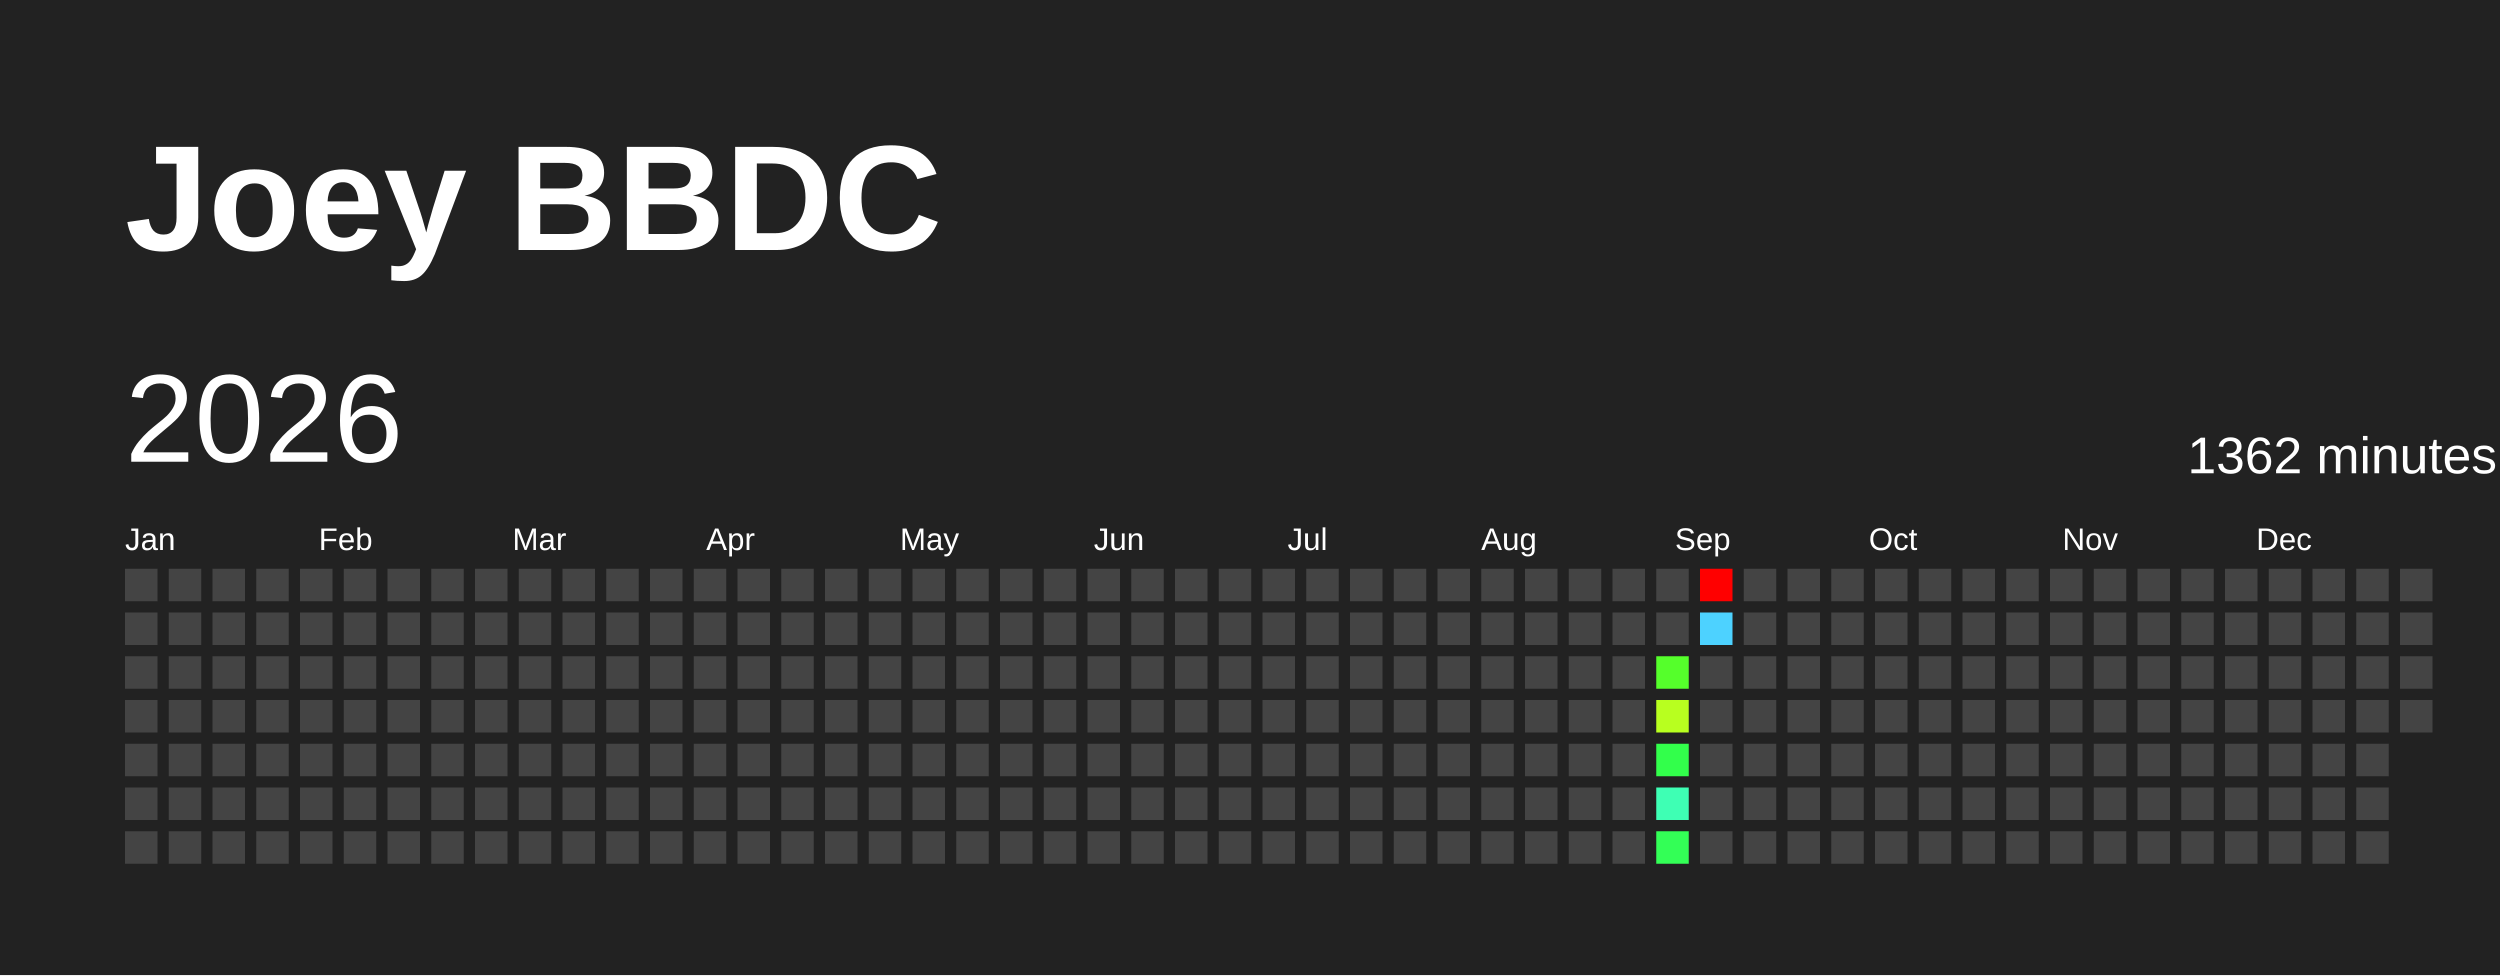
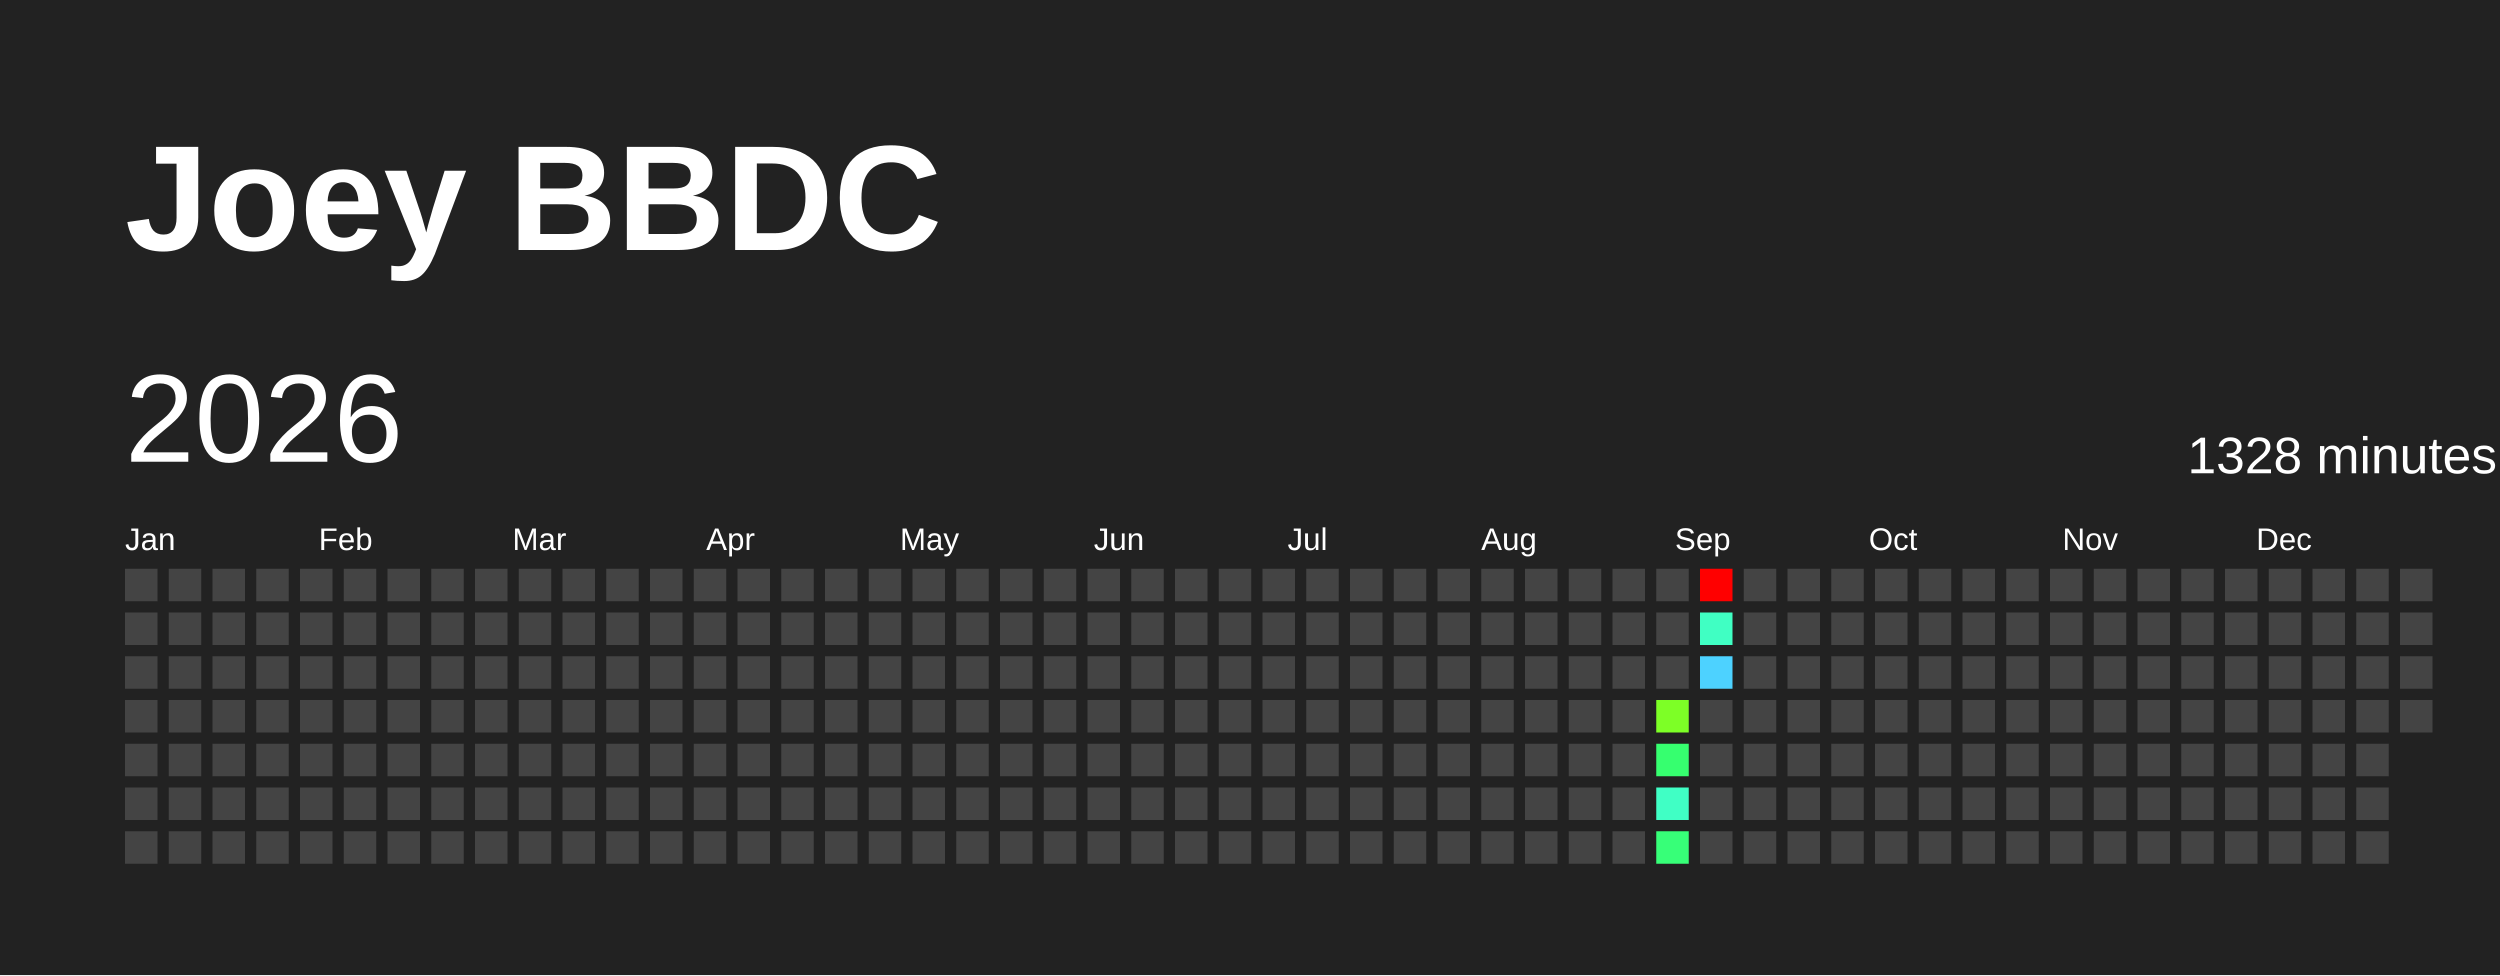
<svg xmlns="http://www.w3.org/2000/svg" baseProfile="full" height="78mm" version="1.1" viewBox="0,0,200,78" width="200mm">
  <defs />
  <rect fill="#222222" height="78" width="200" x="0" y="0" />
  <text fill="#FFFFFF" style="font-size:12px; font-family:Arial; font-weight:bold;" x="10" y="20">Joey BBDC</text>
  <text dominant-baseline="hanging" fill="#FFFFFF" style="font-size:10.0px; font-family:Arial;" x="10" y="30">2026</text>
-   <text dominant-baseline="hanging" fill="#FFFFFF" style="font-size:4.125px; font-family:Arial;" x="175" y="35">1362 minutes</text>
+   <text dominant-baseline="hanging" fill="#FFFFFF" style="font-size:4.125px; font-family:Arial;" x="175" y="35">1328 minutes</text>
  <text fill="#FFFFFF" style="font-size:2.5px; font-family:Arial" x="10.0" y="44">Jan</text>
  <text fill="#FFFFFF" style="font-size:2.5px; font-family:Arial" x="25.5" y="44">Feb</text>
  <text fill="#FFFFFF" style="font-size:2.5px; font-family:Arial" x="41.0" y="44">Mar</text>
  <text fill="#FFFFFF" style="font-size:2.5px; font-family:Arial" x="56.5" y="44">Apr</text>
  <text fill="#FFFFFF" style="font-size:2.5px; font-family:Arial" x="72.0" y="44">May</text>
  <text fill="#FFFFFF" style="font-size:2.5px; font-family:Arial" x="87.5" y="44">Jun</text>
  <text fill="#FFFFFF" style="font-size:2.5px; font-family:Arial" x="103.0" y="44">Jul</text>
  <text fill="#FFFFFF" style="font-size:2.5px; font-family:Arial" x="118.5" y="44">Aug</text>
  <text fill="#FFFFFF" style="font-size:2.5px; font-family:Arial" x="134.0" y="44">Sep</text>
  <text fill="#FFFFFF" style="font-size:2.5px; font-family:Arial" x="149.5" y="44">Oct</text>
  <text fill="#FFFFFF" style="font-size:2.5px; font-family:Arial" x="165.0" y="44">Nov</text>
  <text fill="#FFFFFF" style="font-size:2.5px; font-family:Arial" x="180.5" y="44">Dec</text>
  <rect fill="#444444" height="2.6" width="2.6" x="10.0" y="45.5" />
  <rect fill="#444444" height="2.6" width="2.6" x="10.0" y="49.0" />
  <rect fill="#444444" height="2.6" width="2.6" x="10.0" y="52.5" />
  <rect fill="#444444" height="2.6" width="2.6" x="10.0" y="56.0" />
  <rect fill="#444444" height="2.6" width="2.6" x="10.0" y="59.5" />
  <rect fill="#444444" height="2.6" width="2.6" x="10.0" y="63.0" />
  <rect fill="#444444" height="2.6" width="2.6" x="10.0" y="66.5" />
  <rect fill="#444444" height="2.6" width="2.6" x="13.5" y="45.5" />
  <rect fill="#444444" height="2.6" width="2.6" x="13.5" y="49.0" />
  <rect fill="#444444" height="2.6" width="2.6" x="13.5" y="52.5" />
  <rect fill="#444444" height="2.6" width="2.6" x="13.5" y="56.0" />
  <rect fill="#444444" height="2.6" width="2.6" x="13.5" y="59.5" />
  <rect fill="#444444" height="2.6" width="2.6" x="13.5" y="63.0" />
  <rect fill="#444444" height="2.6" width="2.6" x="13.5" y="66.5" />
  <rect fill="#444444" height="2.6" width="2.6" x="17.0" y="45.5" />
  <rect fill="#444444" height="2.6" width="2.6" x="17.0" y="49.0" />
  <rect fill="#444444" height="2.6" width="2.6" x="17.0" y="52.5" />
  <rect fill="#444444" height="2.6" width="2.6" x="17.0" y="56.0" />
  <rect fill="#444444" height="2.6" width="2.6" x="17.0" y="59.5" />
  <rect fill="#444444" height="2.6" width="2.6" x="17.0" y="63.0" />
  <rect fill="#444444" height="2.6" width="2.6" x="17.0" y="66.5" />
  <rect fill="#444444" height="2.6" width="2.6" x="20.5" y="45.5" />
  <rect fill="#444444" height="2.6" width="2.6" x="20.5" y="49.0" />
  <rect fill="#444444" height="2.6" width="2.6" x="20.5" y="52.5" />
  <rect fill="#444444" height="2.6" width="2.6" x="20.5" y="56.0" />
  <rect fill="#444444" height="2.6" width="2.6" x="20.5" y="59.5" />
  <rect fill="#444444" height="2.6" width="2.6" x="20.5" y="63.0" />
  <rect fill="#444444" height="2.6" width="2.6" x="20.5" y="66.5" />
  <rect fill="#444444" height="2.6" width="2.6" x="24.0" y="45.5" />
  <rect fill="#444444" height="2.6" width="2.6" x="24.0" y="49.0" />
  <rect fill="#444444" height="2.6" width="2.6" x="24.0" y="52.5" />
  <rect fill="#444444" height="2.6" width="2.6" x="24.0" y="56.0" />
  <rect fill="#444444" height="2.6" width="2.6" x="24.0" y="59.5" />
  <rect fill="#444444" height="2.6" width="2.6" x="24.0" y="63.0" />
  <rect fill="#444444" height="2.6" width="2.6" x="24.0" y="66.5" />
  <rect fill="#444444" height="2.6" width="2.6" x="27.5" y="45.5" />
  <rect fill="#444444" height="2.6" width="2.6" x="27.5" y="49.0" />
  <rect fill="#444444" height="2.6" width="2.6" x="27.5" y="52.5" />
  <rect fill="#444444" height="2.6" width="2.6" x="27.5" y="56.0" />
  <rect fill="#444444" height="2.6" width="2.6" x="27.5" y="59.5" />
  <rect fill="#444444" height="2.6" width="2.6" x="27.5" y="63.0" />
  <rect fill="#444444" height="2.6" width="2.6" x="27.5" y="66.5" />
  <rect fill="#444444" height="2.6" width="2.6" x="31.0" y="45.5" />
  <rect fill="#444444" height="2.6" width="2.6" x="31.0" y="49.0" />
  <rect fill="#444444" height="2.6" width="2.6" x="31.0" y="52.5" />
  <rect fill="#444444" height="2.6" width="2.6" x="31.0" y="56.0" />
  <rect fill="#444444" height="2.6" width="2.6" x="31.0" y="59.5" />
  <rect fill="#444444" height="2.6" width="2.6" x="31.0" y="63.0" />
  <rect fill="#444444" height="2.6" width="2.6" x="31.0" y="66.5" />
  <rect fill="#444444" height="2.6" width="2.6" x="34.5" y="45.5" />
  <rect fill="#444444" height="2.6" width="2.6" x="34.5" y="49.0" />
  <rect fill="#444444" height="2.6" width="2.6" x="34.5" y="52.5" />
  <rect fill="#444444" height="2.6" width="2.6" x="34.5" y="56.0" />
  <rect fill="#444444" height="2.6" width="2.6" x="34.5" y="59.5" />
  <rect fill="#444444" height="2.6" width="2.6" x="34.5" y="63.0" />
  <rect fill="#444444" height="2.6" width="2.6" x="34.5" y="66.5" />
  <rect fill="#444444" height="2.6" width="2.6" x="38.0" y="45.5" />
  <rect fill="#444444" height="2.6" width="2.6" x="38.0" y="49.0" />
  <rect fill="#444444" height="2.6" width="2.6" x="38.0" y="52.5" />
  <rect fill="#444444" height="2.6" width="2.6" x="38.0" y="56.0" />
  <rect fill="#444444" height="2.6" width="2.6" x="38.0" y="59.5" />
  <rect fill="#444444" height="2.6" width="2.6" x="38.0" y="63.0" />
  <rect fill="#444444" height="2.6" width="2.6" x="38.0" y="66.5" />
  <rect fill="#444444" height="2.6" width="2.6" x="41.5" y="45.5" />
  <rect fill="#444444" height="2.6" width="2.6" x="41.5" y="49.0" />
  <rect fill="#444444" height="2.6" width="2.6" x="41.5" y="52.5" />
  <rect fill="#444444" height="2.6" width="2.6" x="41.5" y="56.0" />
  <rect fill="#444444" height="2.6" width="2.6" x="41.5" y="59.5" />
  <rect fill="#444444" height="2.6" width="2.6" x="41.5" y="63.0" />
  <rect fill="#444444" height="2.6" width="2.6" x="41.5" y="66.5" />
  <rect fill="#444444" height="2.6" width="2.6" x="45.0" y="45.5" />
  <rect fill="#444444" height="2.6" width="2.6" x="45.0" y="49.0" />
  <rect fill="#444444" height="2.6" width="2.6" x="45.0" y="52.5" />
  <rect fill="#444444" height="2.6" width="2.6" x="45.0" y="56.0" />
  <rect fill="#444444" height="2.6" width="2.6" x="45.0" y="59.5" />
  <rect fill="#444444" height="2.6" width="2.6" x="45.0" y="63.0" />
  <rect fill="#444444" height="2.6" width="2.6" x="45.0" y="66.5" />
  <rect fill="#444444" height="2.6" width="2.6" x="48.5" y="45.5" />
  <rect fill="#444444" height="2.6" width="2.6" x="48.5" y="49.0" />
  <rect fill="#444444" height="2.6" width="2.6" x="48.5" y="52.5" />
  <rect fill="#444444" height="2.6" width="2.6" x="48.5" y="56.0" />
  <rect fill="#444444" height="2.6" width="2.6" x="48.5" y="59.5" />
  <rect fill="#444444" height="2.6" width="2.6" x="48.5" y="63.0" />
  <rect fill="#444444" height="2.6" width="2.6" x="48.5" y="66.5" />
  <rect fill="#444444" height="2.6" width="2.6" x="52.0" y="45.5" />
  <rect fill="#444444" height="2.6" width="2.6" x="52.0" y="49.0" />
  <rect fill="#444444" height="2.6" width="2.6" x="52.0" y="52.5" />
  <rect fill="#444444" height="2.6" width="2.6" x="52.0" y="56.0" />
  <rect fill="#444444" height="2.6" width="2.6" x="52.0" y="59.5" />
  <rect fill="#444444" height="2.6" width="2.6" x="52.0" y="63.0" />
  <rect fill="#444444" height="2.6" width="2.6" x="52.0" y="66.5" />
  <rect fill="#444444" height="2.6" width="2.6" x="55.5" y="45.5" />
  <rect fill="#444444" height="2.6" width="2.6" x="55.5" y="49.0" />
  <rect fill="#444444" height="2.6" width="2.6" x="55.5" y="52.5" />
  <rect fill="#444444" height="2.6" width="2.6" x="55.5" y="56.0" />
  <rect fill="#444444" height="2.6" width="2.6" x="55.5" y="59.5" />
  <rect fill="#444444" height="2.6" width="2.6" x="55.5" y="63.0" />
  <rect fill="#444444" height="2.6" width="2.6" x="55.5" y="66.5" />
  <rect fill="#444444" height="2.6" width="2.6" x="59.0" y="45.5" />
  <rect fill="#444444" height="2.6" width="2.6" x="59.0" y="49.0" />
  <rect fill="#444444" height="2.6" width="2.6" x="59.0" y="52.5" />
  <rect fill="#444444" height="2.6" width="2.6" x="59.0" y="56.0" />
  <rect fill="#444444" height="2.6" width="2.6" x="59.0" y="59.5" />
  <rect fill="#444444" height="2.6" width="2.6" x="59.0" y="63.0" />
  <rect fill="#444444" height="2.6" width="2.6" x="59.0" y="66.5" />
  <rect fill="#444444" height="2.6" width="2.6" x="62.5" y="45.5" />
  <rect fill="#444444" height="2.6" width="2.6" x="62.5" y="49.0" />
  <rect fill="#444444" height="2.6" width="2.6" x="62.5" y="52.5" />
  <rect fill="#444444" height="2.6" width="2.6" x="62.5" y="56.0" />
  <rect fill="#444444" height="2.6" width="2.6" x="62.5" y="59.5" />
  <rect fill="#444444" height="2.6" width="2.6" x="62.5" y="63.0" />
  <rect fill="#444444" height="2.6" width="2.6" x="62.5" y="66.5" />
  <rect fill="#444444" height="2.6" width="2.6" x="66.0" y="45.5" />
  <rect fill="#444444" height="2.6" width="2.6" x="66.0" y="49.0" />
  <rect fill="#444444" height="2.6" width="2.6" x="66.0" y="52.5" />
  <rect fill="#444444" height="2.6" width="2.6" x="66.0" y="56.0" />
  <rect fill="#444444" height="2.6" width="2.6" x="66.0" y="59.5" />
  <rect fill="#444444" height="2.6" width="2.6" x="66.0" y="63.0" />
  <rect fill="#444444" height="2.6" width="2.6" x="66.0" y="66.5" />
  <rect fill="#444444" height="2.6" width="2.6" x="69.5" y="45.5" />
  <rect fill="#444444" height="2.6" width="2.6" x="69.5" y="49.0" />
  <rect fill="#444444" height="2.6" width="2.6" x="69.5" y="52.5" />
  <rect fill="#444444" height="2.6" width="2.6" x="69.5" y="56.0" />
  <rect fill="#444444" height="2.6" width="2.6" x="69.5" y="59.5" />
  <rect fill="#444444" height="2.6" width="2.6" x="69.5" y="63.0" />
  <rect fill="#444444" height="2.6" width="2.6" x="69.5" y="66.5" />
  <rect fill="#444444" height="2.6" width="2.6" x="73.0" y="45.5" />
  <rect fill="#444444" height="2.6" width="2.6" x="73.0" y="49.0" />
  <rect fill="#444444" height="2.6" width="2.6" x="73.0" y="52.5" />
  <rect fill="#444444" height="2.6" width="2.6" x="73.0" y="56.0" />
  <rect fill="#444444" height="2.6" width="2.6" x="73.0" y="59.5" />
  <rect fill="#444444" height="2.6" width="2.6" x="73.0" y="63.0" />
  <rect fill="#444444" height="2.6" width="2.6" x="73.0" y="66.5" />
  <rect fill="#444444" height="2.6" width="2.6" x="76.5" y="45.5" />
  <rect fill="#444444" height="2.6" width="2.6" x="76.5" y="49.0" />
  <rect fill="#444444" height="2.6" width="2.6" x="76.5" y="52.5" />
  <rect fill="#444444" height="2.6" width="2.6" x="76.5" y="56.0" />
  <rect fill="#444444" height="2.6" width="2.6" x="76.5" y="59.5" />
  <rect fill="#444444" height="2.6" width="2.6" x="76.5" y="63.0" />
  <rect fill="#444444" height="2.6" width="2.6" x="76.5" y="66.5" />
  <rect fill="#444444" height="2.6" width="2.6" x="80.0" y="45.5" />
  <rect fill="#444444" height="2.6" width="2.6" x="80.0" y="49.0" />
  <rect fill="#444444" height="2.6" width="2.6" x="80.0" y="52.5" />
  <rect fill="#444444" height="2.6" width="2.6" x="80.0" y="56.0" />
  <rect fill="#444444" height="2.6" width="2.6" x="80.0" y="59.5" />
  <rect fill="#444444" height="2.6" width="2.6" x="80.0" y="63.0" />
  <rect fill="#444444" height="2.6" width="2.6" x="80.0" y="66.5" />
  <rect fill="#444444" height="2.6" width="2.6" x="83.5" y="45.5" />
  <rect fill="#444444" height="2.6" width="2.6" x="83.5" y="49.0" />
  <rect fill="#444444" height="2.6" width="2.6" x="83.5" y="52.5" />
  <rect fill="#444444" height="2.6" width="2.6" x="83.5" y="56.0" />
  <rect fill="#444444" height="2.6" width="2.6" x="83.5" y="59.5" />
  <rect fill="#444444" height="2.6" width="2.6" x="83.5" y="63.0" />
  <rect fill="#444444" height="2.6" width="2.6" x="83.5" y="66.5" />
  <rect fill="#444444" height="2.6" width="2.6" x="87.0" y="45.5" />
  <rect fill="#444444" height="2.6" width="2.6" x="87.0" y="49.0" />
  <rect fill="#444444" height="2.6" width="2.6" x="87.0" y="52.5" />
  <rect fill="#444444" height="2.6" width="2.6" x="87.0" y="56.0" />
  <rect fill="#444444" height="2.6" width="2.6" x="87.0" y="59.5" />
  <rect fill="#444444" height="2.6" width="2.6" x="87.0" y="63.0" />
  <rect fill="#444444" height="2.6" width="2.6" x="87.0" y="66.5" />
  <rect fill="#444444" height="2.6" width="2.6" x="90.5" y="45.5" />
  <rect fill="#444444" height="2.6" width="2.6" x="90.5" y="49.0" />
  <rect fill="#444444" height="2.6" width="2.6" x="90.5" y="52.5" />
  <rect fill="#444444" height="2.6" width="2.6" x="90.5" y="56.0" />
  <rect fill="#444444" height="2.6" width="2.6" x="90.5" y="59.5" />
  <rect fill="#444444" height="2.6" width="2.6" x="90.5" y="63.0" />
  <rect fill="#444444" height="2.6" width="2.6" x="90.5" y="66.5" />
  <rect fill="#444444" height="2.6" width="2.6" x="94.0" y="45.5" />
  <rect fill="#444444" height="2.6" width="2.6" x="94.0" y="49.0" />
  <rect fill="#444444" height="2.6" width="2.6" x="94.0" y="52.5" />
  <rect fill="#444444" height="2.6" width="2.6" x="94.0" y="56.0" />
  <rect fill="#444444" height="2.6" width="2.6" x="94.0" y="59.5" />
  <rect fill="#444444" height="2.6" width="2.6" x="94.0" y="63.0" />
  <rect fill="#444444" height="2.6" width="2.6" x="94.0" y="66.5" />
  <rect fill="#444444" height="2.6" width="2.6" x="97.5" y="45.5" />
  <rect fill="#444444" height="2.6" width="2.6" x="97.5" y="49.0" />
  <rect fill="#444444" height="2.6" width="2.6" x="97.5" y="52.5" />
  <rect fill="#444444" height="2.6" width="2.6" x="97.5" y="56.0" />
  <rect fill="#444444" height="2.6" width="2.6" x="97.5" y="59.5" />
  <rect fill="#444444" height="2.6" width="2.6" x="97.5" y="63.0" />
  <rect fill="#444444" height="2.6" width="2.6" x="97.5" y="66.5" />
  <rect fill="#444444" height="2.6" width="2.6" x="101.0" y="45.5" />
  <rect fill="#444444" height="2.6" width="2.6" x="101.0" y="49.0" />
  <rect fill="#444444" height="2.6" width="2.6" x="101.0" y="52.5" />
  <rect fill="#444444" height="2.6" width="2.6" x="101.0" y="56.0" />
  <rect fill="#444444" height="2.6" width="2.6" x="101.0" y="59.5" />
  <rect fill="#444444" height="2.6" width="2.6" x="101.0" y="63.0" />
  <rect fill="#444444" height="2.6" width="2.6" x="101.0" y="66.5" />
  <rect fill="#444444" height="2.6" width="2.6" x="104.5" y="45.5" />
  <rect fill="#444444" height="2.6" width="2.6" x="104.5" y="49.0" />
  <rect fill="#444444" height="2.6" width="2.6" x="104.5" y="52.5" />
  <rect fill="#444444" height="2.6" width="2.6" x="104.5" y="56.0" />
  <rect fill="#444444" height="2.6" width="2.6" x="104.5" y="59.5" />
  <rect fill="#444444" height="2.6" width="2.6" x="104.5" y="63.0" />
  <rect fill="#444444" height="2.6" width="2.6" x="104.5" y="66.5" />
  <rect fill="#444444" height="2.6" width="2.6" x="108.0" y="45.5" />
  <rect fill="#444444" height="2.6" width="2.6" x="108.0" y="49.0" />
  <rect fill="#444444" height="2.6" width="2.6" x="108.0" y="52.5" />
  <rect fill="#444444" height="2.6" width="2.6" x="108.0" y="56.0" />
  <rect fill="#444444" height="2.6" width="2.6" x="108.0" y="59.5" />
  <rect fill="#444444" height="2.6" width="2.6" x="108.0" y="63.0" />
  <rect fill="#444444" height="2.6" width="2.6" x="108.0" y="66.5" />
  <rect fill="#444444" height="2.6" width="2.6" x="111.5" y="45.5" />
  <rect fill="#444444" height="2.6" width="2.6" x="111.5" y="49.0" />
  <rect fill="#444444" height="2.6" width="2.6" x="111.5" y="52.5" />
  <rect fill="#444444" height="2.6" width="2.6" x="111.5" y="56.0" />
  <rect fill="#444444" height="2.6" width="2.6" x="111.5" y="59.5" />
  <rect fill="#444444" height="2.6" width="2.6" x="111.5" y="63.0" />
  <rect fill="#444444" height="2.6" width="2.6" x="111.5" y="66.5" />
  <rect fill="#444444" height="2.6" width="2.6" x="115.0" y="45.5" />
  <rect fill="#444444" height="2.6" width="2.6" x="115.0" y="49.0" />
  <rect fill="#444444" height="2.6" width="2.6" x="115.0" y="52.5" />
  <rect fill="#444444" height="2.6" width="2.6" x="115.0" y="56.0" />
  <rect fill="#444444" height="2.6" width="2.6" x="115.0" y="59.5" />
  <rect fill="#444444" height="2.6" width="2.6" x="115.0" y="63.0" />
  <rect fill="#444444" height="2.6" width="2.6" x="115.0" y="66.5" />
  <rect fill="#444444" height="2.6" width="2.6" x="118.5" y="45.5" />
  <rect fill="#444444" height="2.6" width="2.6" x="118.5" y="49.0" />
  <rect fill="#444444" height="2.6" width="2.6" x="118.5" y="52.5" />
  <rect fill="#444444" height="2.6" width="2.6" x="118.5" y="56.0" />
  <rect fill="#444444" height="2.6" width="2.6" x="118.5" y="59.5" />
  <rect fill="#444444" height="2.6" width="2.6" x="118.5" y="63.0" />
  <rect fill="#444444" height="2.6" width="2.6" x="118.5" y="66.5" />
  <rect fill="#444444" height="2.6" width="2.6" x="122.0" y="45.5" />
  <rect fill="#444444" height="2.6" width="2.6" x="122.0" y="49.0" />
  <rect fill="#444444" height="2.6" width="2.6" x="122.0" y="52.5" />
  <rect fill="#444444" height="2.6" width="2.6" x="122.0" y="56.0" />
  <rect fill="#444444" height="2.6" width="2.6" x="122.0" y="59.5" />
  <rect fill="#444444" height="2.6" width="2.6" x="122.0" y="63.0" />
  <rect fill="#444444" height="2.6" width="2.6" x="122.0" y="66.5" />
  <rect fill="#444444" height="2.6" width="2.6" x="125.5" y="45.5" />
  <rect fill="#444444" height="2.6" width="2.6" x="125.5" y="49.0" />
  <rect fill="#444444" height="2.6" width="2.6" x="125.5" y="52.5" />
  <rect fill="#444444" height="2.6" width="2.6" x="125.5" y="56.0" />
  <rect fill="#444444" height="2.6" width="2.6" x="125.5" y="59.5" />
  <rect fill="#444444" height="2.6" width="2.6" x="125.5" y="63.0" />
  <rect fill="#444444" height="2.6" width="2.6" x="125.5" y="66.5" />
  <rect fill="#444444" height="2.6" width="2.6" x="129.0" y="45.5" />
  <rect fill="#444444" height="2.6" width="2.6" x="129.0" y="49.0" />
  <rect fill="#444444" height="2.6" width="2.6" x="129.0" y="52.5" />
  <rect fill="#444444" height="2.6" width="2.6" x="129.0" y="56.0" />
  <rect fill="#444444" height="2.6" width="2.6" x="129.0" y="59.5" />
  <rect fill="#444444" height="2.6" width="2.6" x="129.0" y="63.0" />
  <rect fill="#444444" height="2.6" width="2.6" x="129.0" y="66.5" />
  <rect fill="#444444" height="2.6" width="2.6" x="132.5" y="45.5" />
  <rect fill="#444444" height="2.6" width="2.6" x="132.5" y="49.0" />
-   <rect fill="#55ff2b" height="2.6" width="2.6" x="132.5" y="52.5" />
-   <rect fill="#b8ff1f" height="2.6" width="2.6" x="132.5" y="56.0" />
-   <rect fill="#32ff4b" height="2.6" width="2.6" x="132.5" y="59.5" />
-   <rect fill="#3effb4" height="2.6" width="2.6" x="132.5" y="63.0" />
-   <rect fill="#33ff56" height="2.6" width="2.6" x="132.5" y="66.5" />
+   <rect fill="#444444" height="2.6" width="2.6" x="132.5" y="52.5" />
+   <rect fill="#7dff26" height="2.6" width="2.6" x="132.5" y="56.0" />
+   <rect fill="#36ff6f" height="2.6" width="2.6" x="132.5" y="59.5" />
+   <rect fill="#40ffc5" height="2.6" width="2.6" x="132.5" y="63.0" />
+   <rect fill="#37ff78" height="2.6" width="2.6" x="132.5" y="66.5" />
  <rect fill="red" height="2.6" width="2.6" x="136.0" y="45.5" />
-   <rect fill="#4dd2ff" height="2.6" width="2.6" x="136.0" y="49.0" />
-   <rect fill="#444444" height="2.6" width="2.6" x="136.0" y="52.5" />
+   <rect fill="#40ffc3" height="2.6" width="2.6" x="136.0" y="49.0" />
+   <rect fill="#4dd2ff" height="2.6" width="2.6" x="136.0" y="52.5" />
  <rect fill="#444444" height="2.6" width="2.6" x="136.0" y="56.0" />
  <rect fill="#444444" height="2.6" width="2.6" x="136.0" y="59.5" />
  <rect fill="#444444" height="2.6" width="2.6" x="136.0" y="63.0" />
  <rect fill="#444444" height="2.6" width="2.6" x="136.0" y="66.5" />
  <rect fill="#444444" height="2.6" width="2.6" x="139.5" y="45.5" />
  <rect fill="#444444" height="2.6" width="2.6" x="139.5" y="49.0" />
  <rect fill="#444444" height="2.6" width="2.6" x="139.5" y="52.5" />
  <rect fill="#444444" height="2.6" width="2.6" x="139.5" y="56.0" />
  <rect fill="#444444" height="2.6" width="2.6" x="139.5" y="59.5" />
  <rect fill="#444444" height="2.6" width="2.6" x="139.5" y="63.0" />
  <rect fill="#444444" height="2.6" width="2.6" x="139.5" y="66.5" />
  <rect fill="#444444" height="2.6" width="2.6" x="143.0" y="45.5" />
  <rect fill="#444444" height="2.6" width="2.6" x="143.0" y="49.0" />
  <rect fill="#444444" height="2.6" width="2.6" x="143.0" y="52.5" />
  <rect fill="#444444" height="2.6" width="2.6" x="143.0" y="56.0" />
  <rect fill="#444444" height="2.6" width="2.6" x="143.0" y="59.5" />
  <rect fill="#444444" height="2.6" width="2.6" x="143.0" y="63.0" />
  <rect fill="#444444" height="2.6" width="2.6" x="143.0" y="66.5" />
  <rect fill="#444444" height="2.6" width="2.6" x="146.5" y="45.5" />
  <rect fill="#444444" height="2.6" width="2.6" x="146.5" y="49.0" />
  <rect fill="#444444" height="2.6" width="2.6" x="146.5" y="52.5" />
  <rect fill="#444444" height="2.6" width="2.6" x="146.5" y="56.0" />
  <rect fill="#444444" height="2.6" width="2.6" x="146.5" y="59.5" />
  <rect fill="#444444" height="2.6" width="2.6" x="146.5" y="63.0" />
  <rect fill="#444444" height="2.6" width="2.6" x="146.5" y="66.5" />
  <rect fill="#444444" height="2.6" width="2.6" x="150.0" y="45.5" />
  <rect fill="#444444" height="2.6" width="2.6" x="150.0" y="49.0" />
  <rect fill="#444444" height="2.6" width="2.6" x="150.0" y="52.5" />
  <rect fill="#444444" height="2.6" width="2.6" x="150.0" y="56.0" />
  <rect fill="#444444" height="2.6" width="2.6" x="150.0" y="59.5" />
  <rect fill="#444444" height="2.6" width="2.6" x="150.0" y="63.0" />
  <rect fill="#444444" height="2.6" width="2.6" x="150.0" y="66.5" />
  <rect fill="#444444" height="2.6" width="2.6" x="153.5" y="45.5" />
  <rect fill="#444444" height="2.6" width="2.6" x="153.5" y="49.0" />
  <rect fill="#444444" height="2.6" width="2.6" x="153.5" y="52.5" />
  <rect fill="#444444" height="2.6" width="2.6" x="153.5" y="56.0" />
  <rect fill="#444444" height="2.6" width="2.6" x="153.5" y="59.5" />
  <rect fill="#444444" height="2.6" width="2.6" x="153.5" y="63.0" />
  <rect fill="#444444" height="2.6" width="2.6" x="153.5" y="66.5" />
  <rect fill="#444444" height="2.6" width="2.6" x="157.0" y="45.5" />
  <rect fill="#444444" height="2.6" width="2.6" x="157.0" y="49.0" />
  <rect fill="#444444" height="2.6" width="2.6" x="157.0" y="52.5" />
  <rect fill="#444444" height="2.6" width="2.6" x="157.0" y="56.0" />
  <rect fill="#444444" height="2.6" width="2.6" x="157.0" y="59.5" />
  <rect fill="#444444" height="2.6" width="2.6" x="157.0" y="63.0" />
  <rect fill="#444444" height="2.6" width="2.6" x="157.0" y="66.5" />
  <rect fill="#444444" height="2.6" width="2.6" x="160.5" y="45.5" />
  <rect fill="#444444" height="2.6" width="2.6" x="160.5" y="49.0" />
  <rect fill="#444444" height="2.6" width="2.6" x="160.5" y="52.5" />
  <rect fill="#444444" height="2.6" width="2.6" x="160.5" y="56.0" />
  <rect fill="#444444" height="2.6" width="2.6" x="160.5" y="59.5" />
  <rect fill="#444444" height="2.6" width="2.6" x="160.5" y="63.0" />
  <rect fill="#444444" height="2.6" width="2.6" x="160.5" y="66.5" />
  <rect fill="#444444" height="2.6" width="2.6" x="164.0" y="45.5" />
  <rect fill="#444444" height="2.6" width="2.6" x="164.0" y="49.0" />
  <rect fill="#444444" height="2.6" width="2.6" x="164.0" y="52.5" />
  <rect fill="#444444" height="2.6" width="2.6" x="164.0" y="56.0" />
  <rect fill="#444444" height="2.6" width="2.6" x="164.0" y="59.5" />
  <rect fill="#444444" height="2.6" width="2.6" x="164.0" y="63.0" />
  <rect fill="#444444" height="2.6" width="2.6" x="164.0" y="66.5" />
  <rect fill="#444444" height="2.6" width="2.6" x="167.5" y="45.5" />
  <rect fill="#444444" height="2.6" width="2.6" x="167.5" y="49.0" />
  <rect fill="#444444" height="2.6" width="2.6" x="167.5" y="52.5" />
  <rect fill="#444444" height="2.6" width="2.6" x="167.5" y="56.0" />
  <rect fill="#444444" height="2.6" width="2.6" x="167.5" y="59.5" />
  <rect fill="#444444" height="2.6" width="2.6" x="167.5" y="63.0" />
  <rect fill="#444444" height="2.6" width="2.6" x="167.5" y="66.5" />
  <rect fill="#444444" height="2.6" width="2.6" x="171.0" y="45.5" />
  <rect fill="#444444" height="2.6" width="2.6" x="171.0" y="49.0" />
  <rect fill="#444444" height="2.6" width="2.6" x="171.0" y="52.5" />
  <rect fill="#444444" height="2.6" width="2.6" x="171.0" y="56.0" />
  <rect fill="#444444" height="2.6" width="2.6" x="171.0" y="59.5" />
  <rect fill="#444444" height="2.6" width="2.6" x="171.0" y="63.0" />
  <rect fill="#444444" height="2.6" width="2.6" x="171.0" y="66.5" />
  <rect fill="#444444" height="2.6" width="2.6" x="174.5" y="45.5" />
  <rect fill="#444444" height="2.6" width="2.6" x="174.5" y="49.0" />
  <rect fill="#444444" height="2.6" width="2.6" x="174.5" y="52.5" />
  <rect fill="#444444" height="2.6" width="2.6" x="174.5" y="56.0" />
  <rect fill="#444444" height="2.6" width="2.6" x="174.5" y="59.5" />
  <rect fill="#444444" height="2.6" width="2.6" x="174.5" y="63.0" />
  <rect fill="#444444" height="2.6" width="2.6" x="174.5" y="66.5" />
  <rect fill="#444444" height="2.6" width="2.6" x="178.0" y="45.5" />
  <rect fill="#444444" height="2.6" width="2.6" x="178.0" y="49.0" />
  <rect fill="#444444" height="2.6" width="2.6" x="178.0" y="52.5" />
  <rect fill="#444444" height="2.6" width="2.6" x="178.0" y="56.0" />
  <rect fill="#444444" height="2.6" width="2.6" x="178.0" y="59.5" />
  <rect fill="#444444" height="2.6" width="2.6" x="178.0" y="63.0" />
  <rect fill="#444444" height="2.6" width="2.6" x="178.0" y="66.5" />
  <rect fill="#444444" height="2.6" width="2.6" x="181.5" y="45.5" />
  <rect fill="#444444" height="2.6" width="2.6" x="181.5" y="49.0" />
  <rect fill="#444444" height="2.6" width="2.6" x="181.5" y="52.5" />
  <rect fill="#444444" height="2.6" width="2.6" x="181.5" y="56.0" />
  <rect fill="#444444" height="2.6" width="2.6" x="181.5" y="59.5" />
  <rect fill="#444444" height="2.6" width="2.6" x="181.5" y="63.0" />
  <rect fill="#444444" height="2.6" width="2.6" x="181.5" y="66.5" />
  <rect fill="#444444" height="2.6" width="2.6" x="185.0" y="45.5" />
  <rect fill="#444444" height="2.6" width="2.6" x="185.0" y="49.0" />
  <rect fill="#444444" height="2.6" width="2.6" x="185.0" y="52.5" />
  <rect fill="#444444" height="2.6" width="2.6" x="185.0" y="56.0" />
  <rect fill="#444444" height="2.6" width="2.6" x="185.0" y="59.5" />
  <rect fill="#444444" height="2.6" width="2.6" x="185.0" y="63.0" />
  <rect fill="#444444" height="2.6" width="2.6" x="185.0" y="66.5" />
  <rect fill="#444444" height="2.6" width="2.6" x="188.5" y="45.5" />
  <rect fill="#444444" height="2.6" width="2.6" x="188.5" y="49.0" />
  <rect fill="#444444" height="2.6" width="2.6" x="188.5" y="52.5" />
  <rect fill="#444444" height="2.6" width="2.6" x="188.5" y="56.0" />
  <rect fill="#444444" height="2.6" width="2.6" x="188.5" y="59.5" />
  <rect fill="#444444" height="2.6" width="2.6" x="188.5" y="63.0" />
  <rect fill="#444444" height="2.6" width="2.6" x="188.5" y="66.5" />
  <rect fill="#444444" height="2.6" width="2.6" x="192.0" y="45.5" />
  <rect fill="#444444" height="2.6" width="2.6" x="192.0" y="49.0" />
  <rect fill="#444444" height="2.6" width="2.6" x="192.0" y="52.5" />
  <rect fill="#444444" height="2.6" width="2.6" x="192.0" y="56.0" />
</svg>
